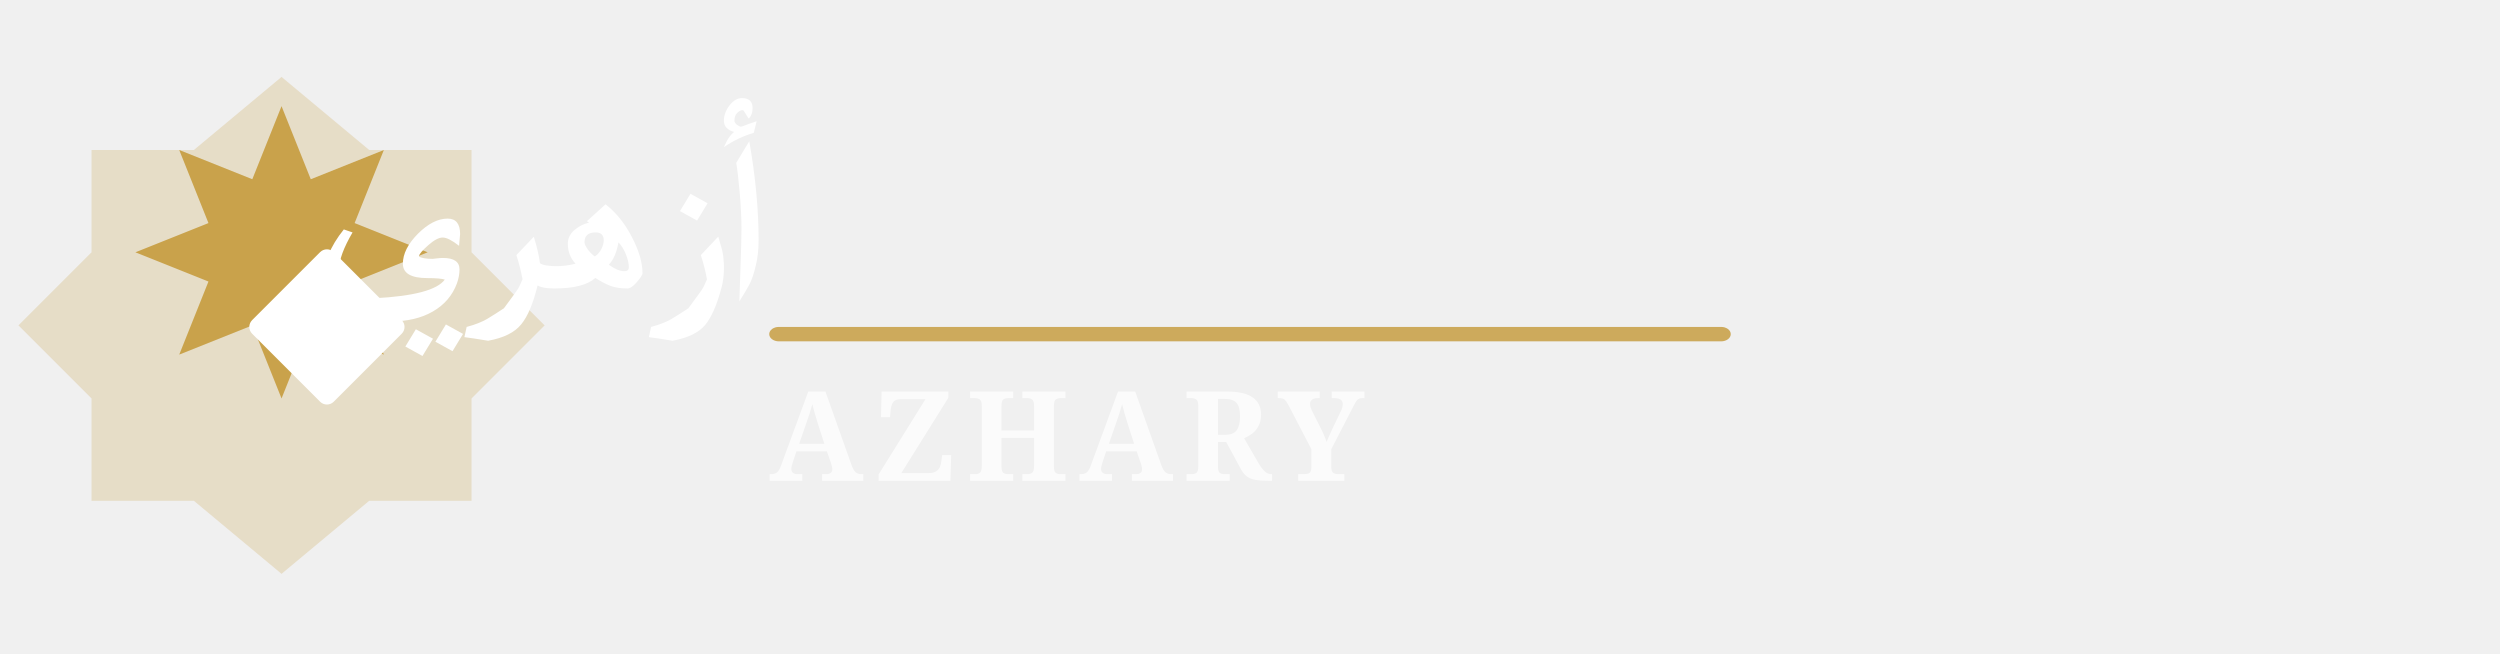
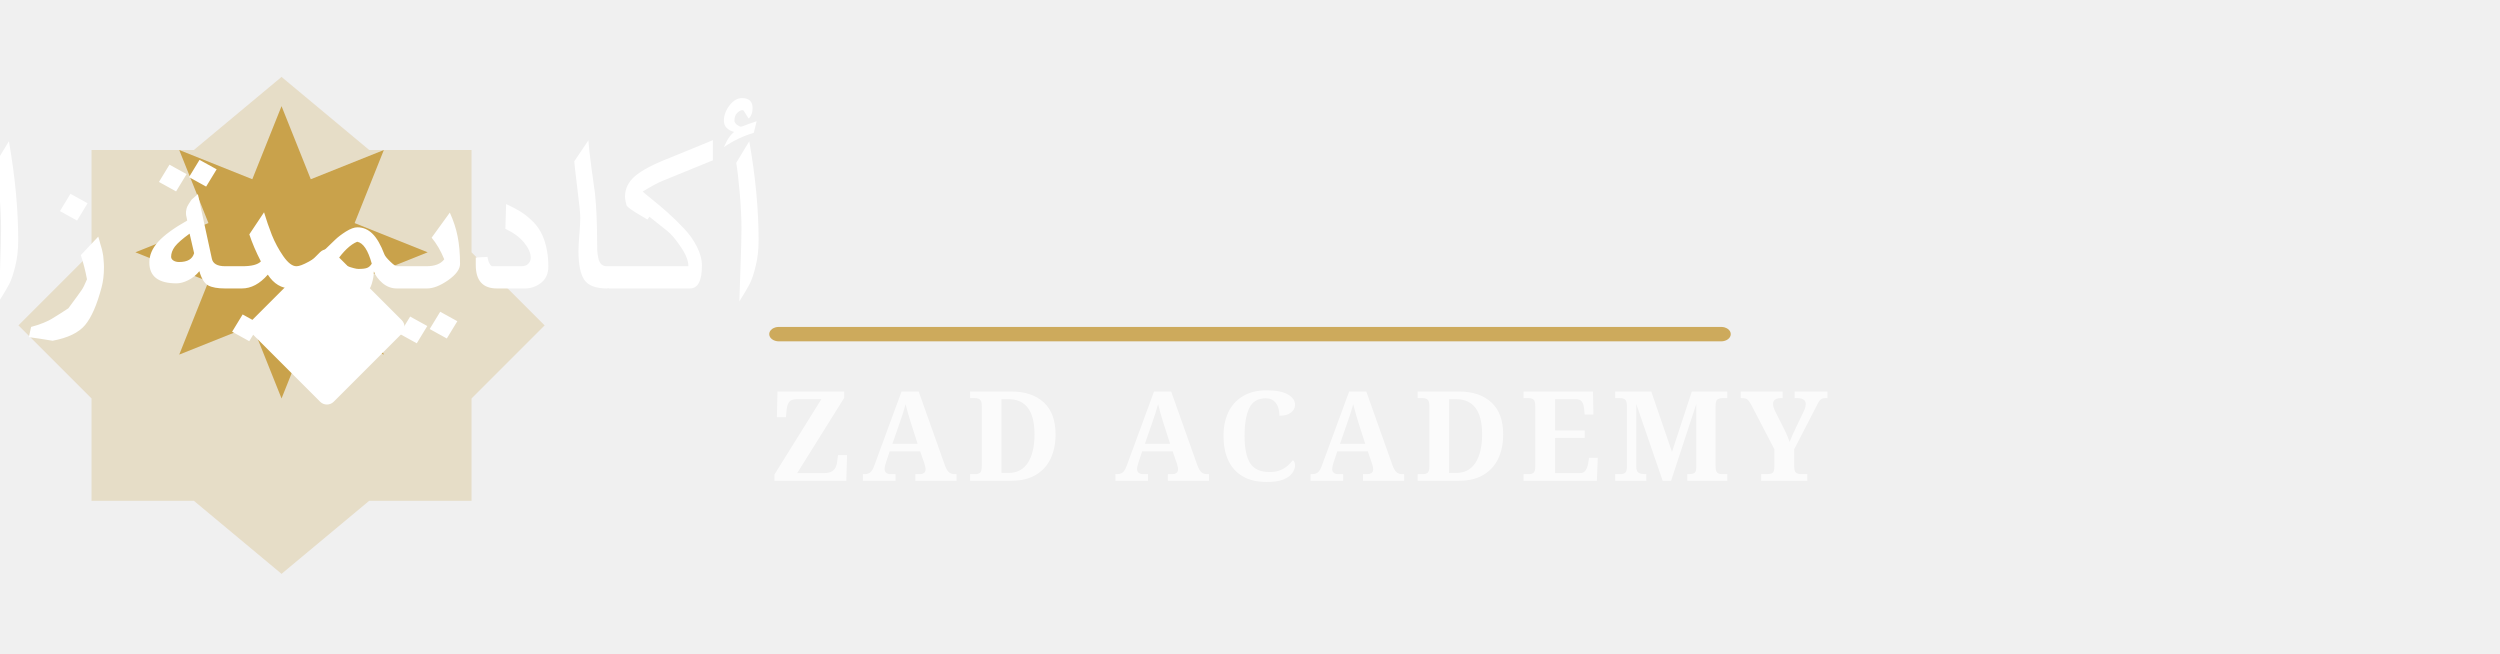
- <svg xmlns="http://www.w3.org/2000/svg" viewBox="0 0 260 68" fill="none" aria-label="Azhary">
+ <svg xmlns="http://www.w3.org/2000/svg" viewBox="0 0 260 68" fill="none" aria-label="Zad Academy">
  <g transform="translate(8,8)">
    <polygon points="26,0 38,10 52,10 52,24 62,34 52,44 52,58 38,58 26,68 14,58 0,58 0,44 -10,34 0,24 0,10 14,10" transform="scale(0.76) translate(2,0)" fill="#C9A24B" opacity="0.25" />
    <path d="M26 4 L30 14 L40 10 L36 20 L46 24 L36 28 L40 38 L30 34 L26 44 L22 34 L12 38 L16 28 L6 24 L16 20 L12 10 L22 14 Z" transform="scale(0.76) translate(2,0)" fill="#C9A24B" />
    <rect x="20" y="20" width="12" height="12" rx="1" transform="rotate(45 26 26)" fill="#ffffff" />
  </g>
-   <text x="80" y="30" font-family="Amiri, Georgia, serif" font-size="22" font-weight="700" fill="#ffffff" text-anchor="start" direction="rtl" unicode-bidi="bidi-override">أزهري</text>
-   <text x="80" y="50" font-family="'Cormorant Garamond', Georgia, serif" font-size="13" font-weight="600" letter-spacing="0.08em" fill="rgba(255,255,255,0.75)" text-anchor="start">AZHARY</text>
+   <text x="80" y="30" font-family="Amiri, Georgia, serif" font-size="22" font-weight="700" fill="#ffffff" text-anchor="start" direction="rtl" unicode-bidi="bidi-override">أكاديمية زاد</text>
+   <text x="80" y="50" font-family="'Cormorant Garamond', Georgia, serif" font-size="13" font-weight="600" letter-spacing="0.08em" fill="rgba(255,255,255,0.75)" text-anchor="start">ZAD ACADEMY</text>
  <rect x="80" y="34" width="100" height="1.5" rx="1" fill="#C9A24B" opacity="0.9" />
</svg>
